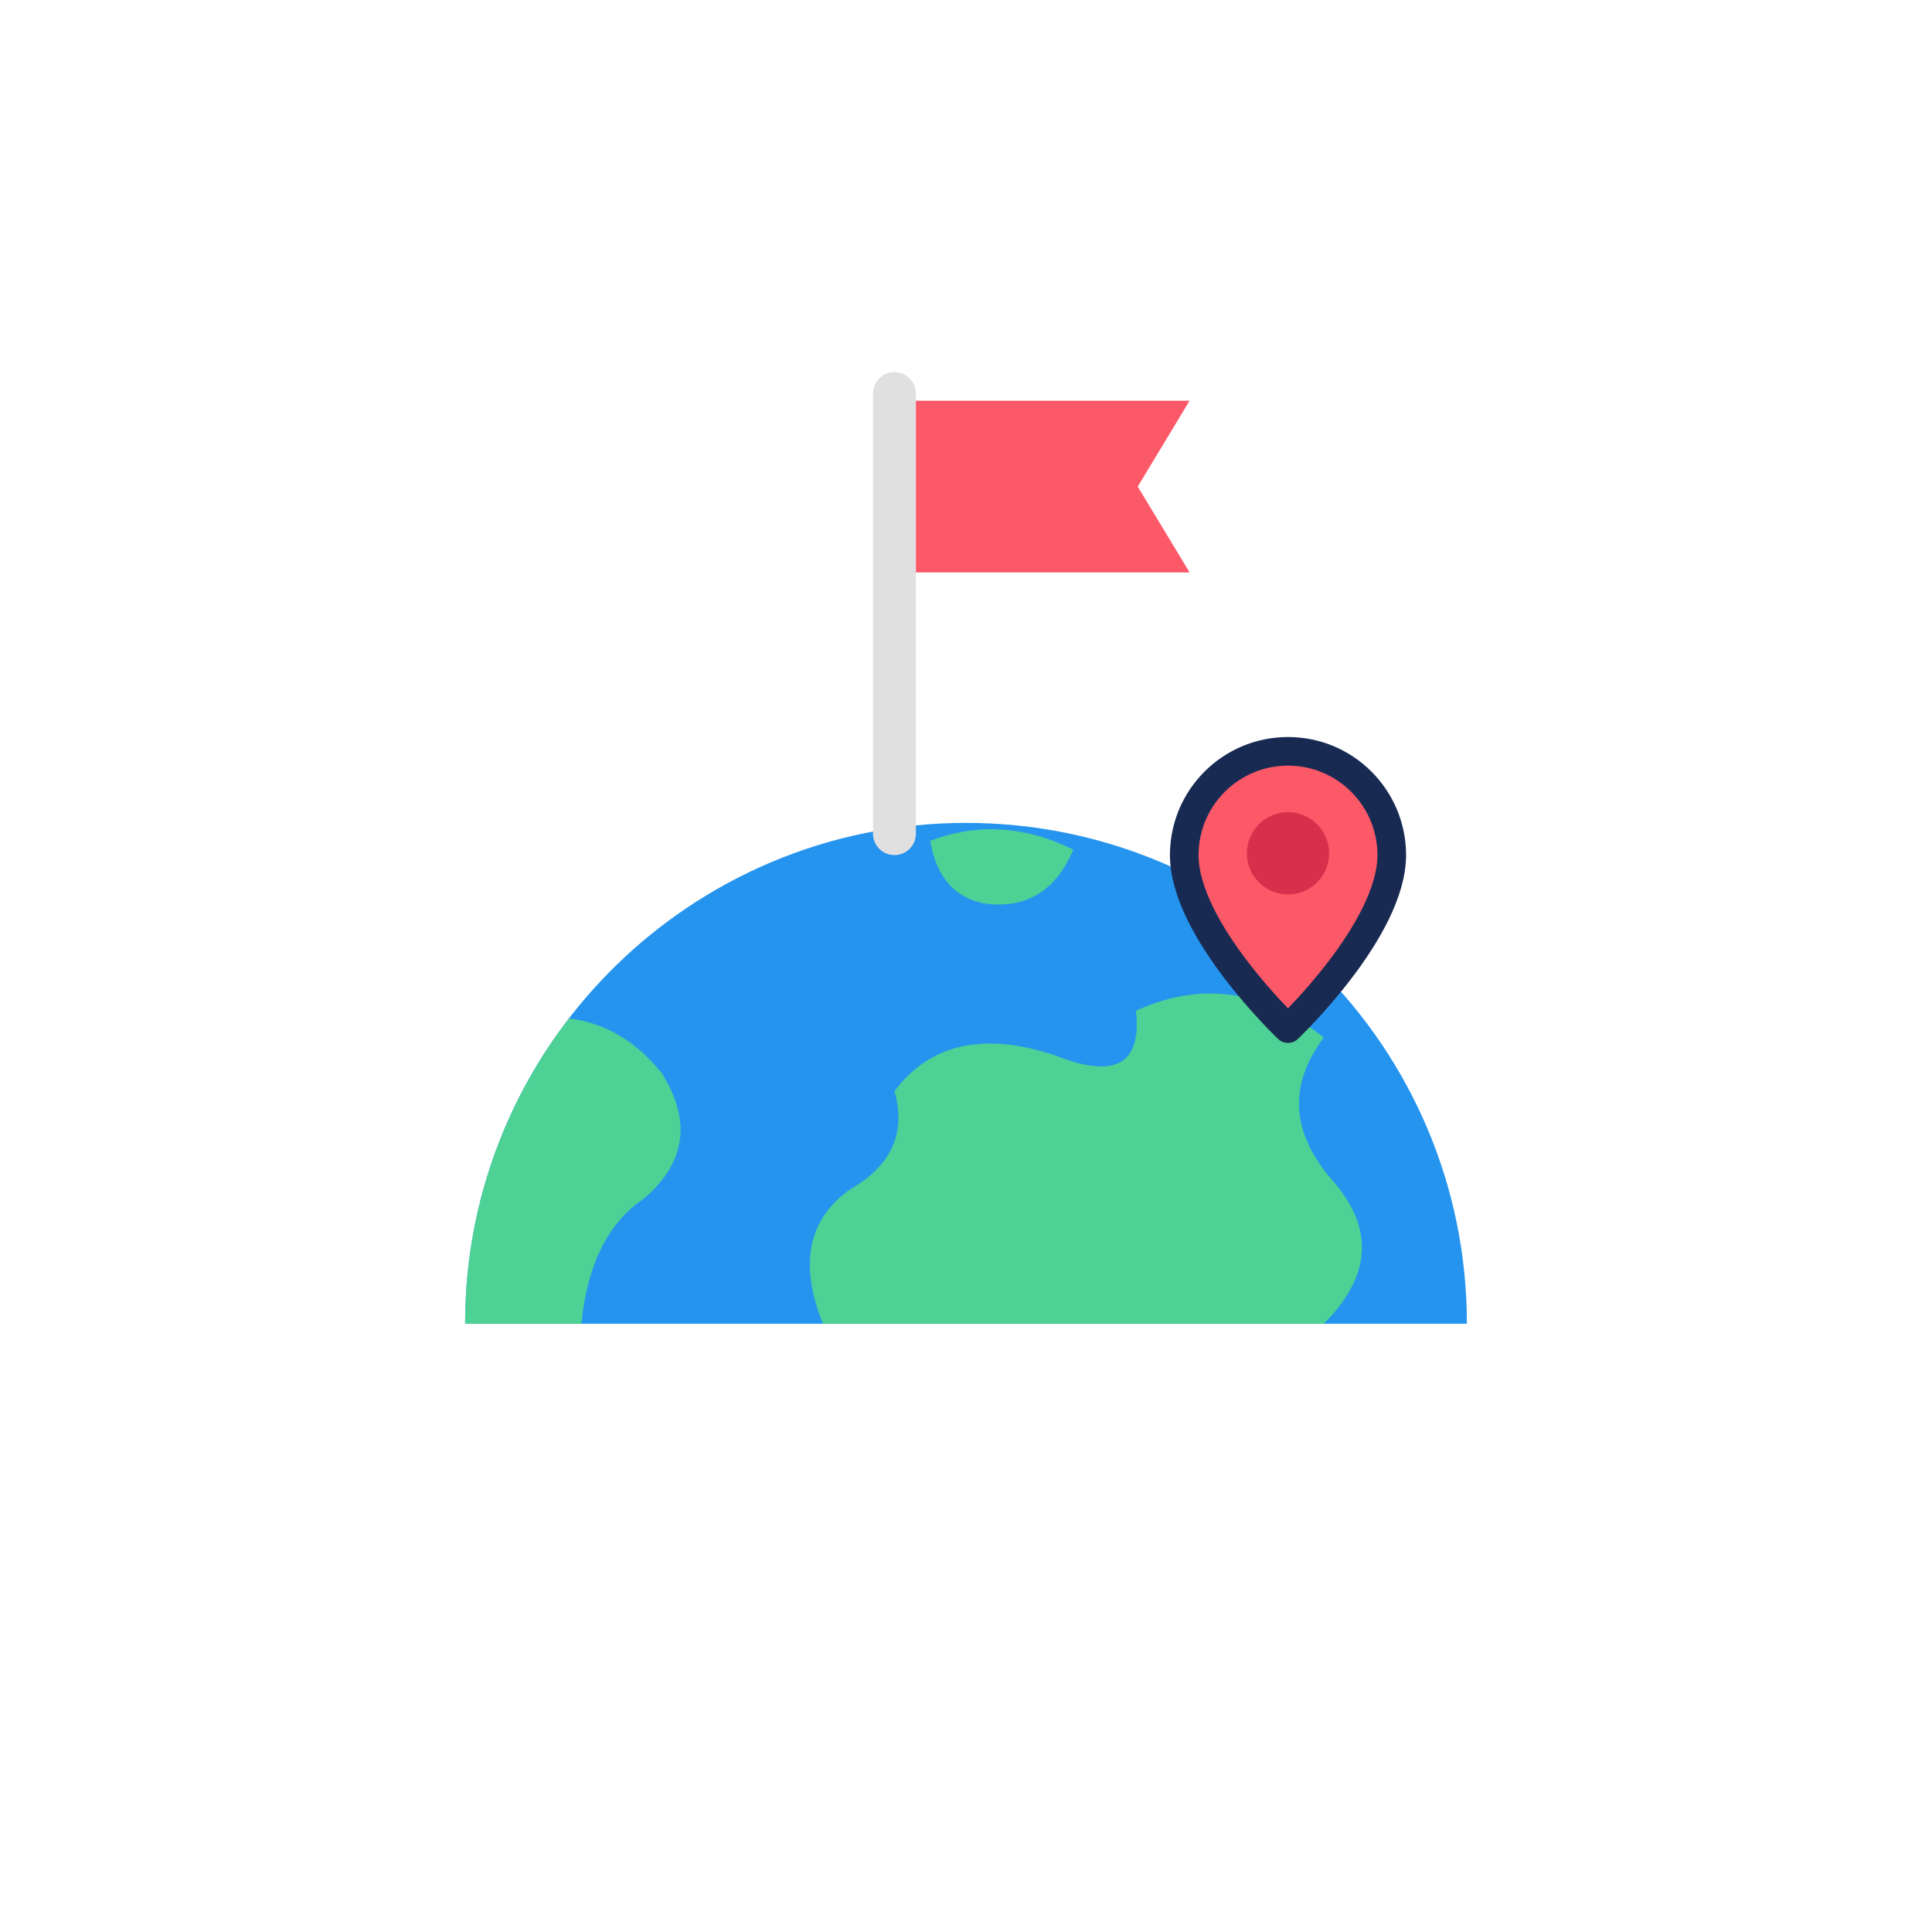
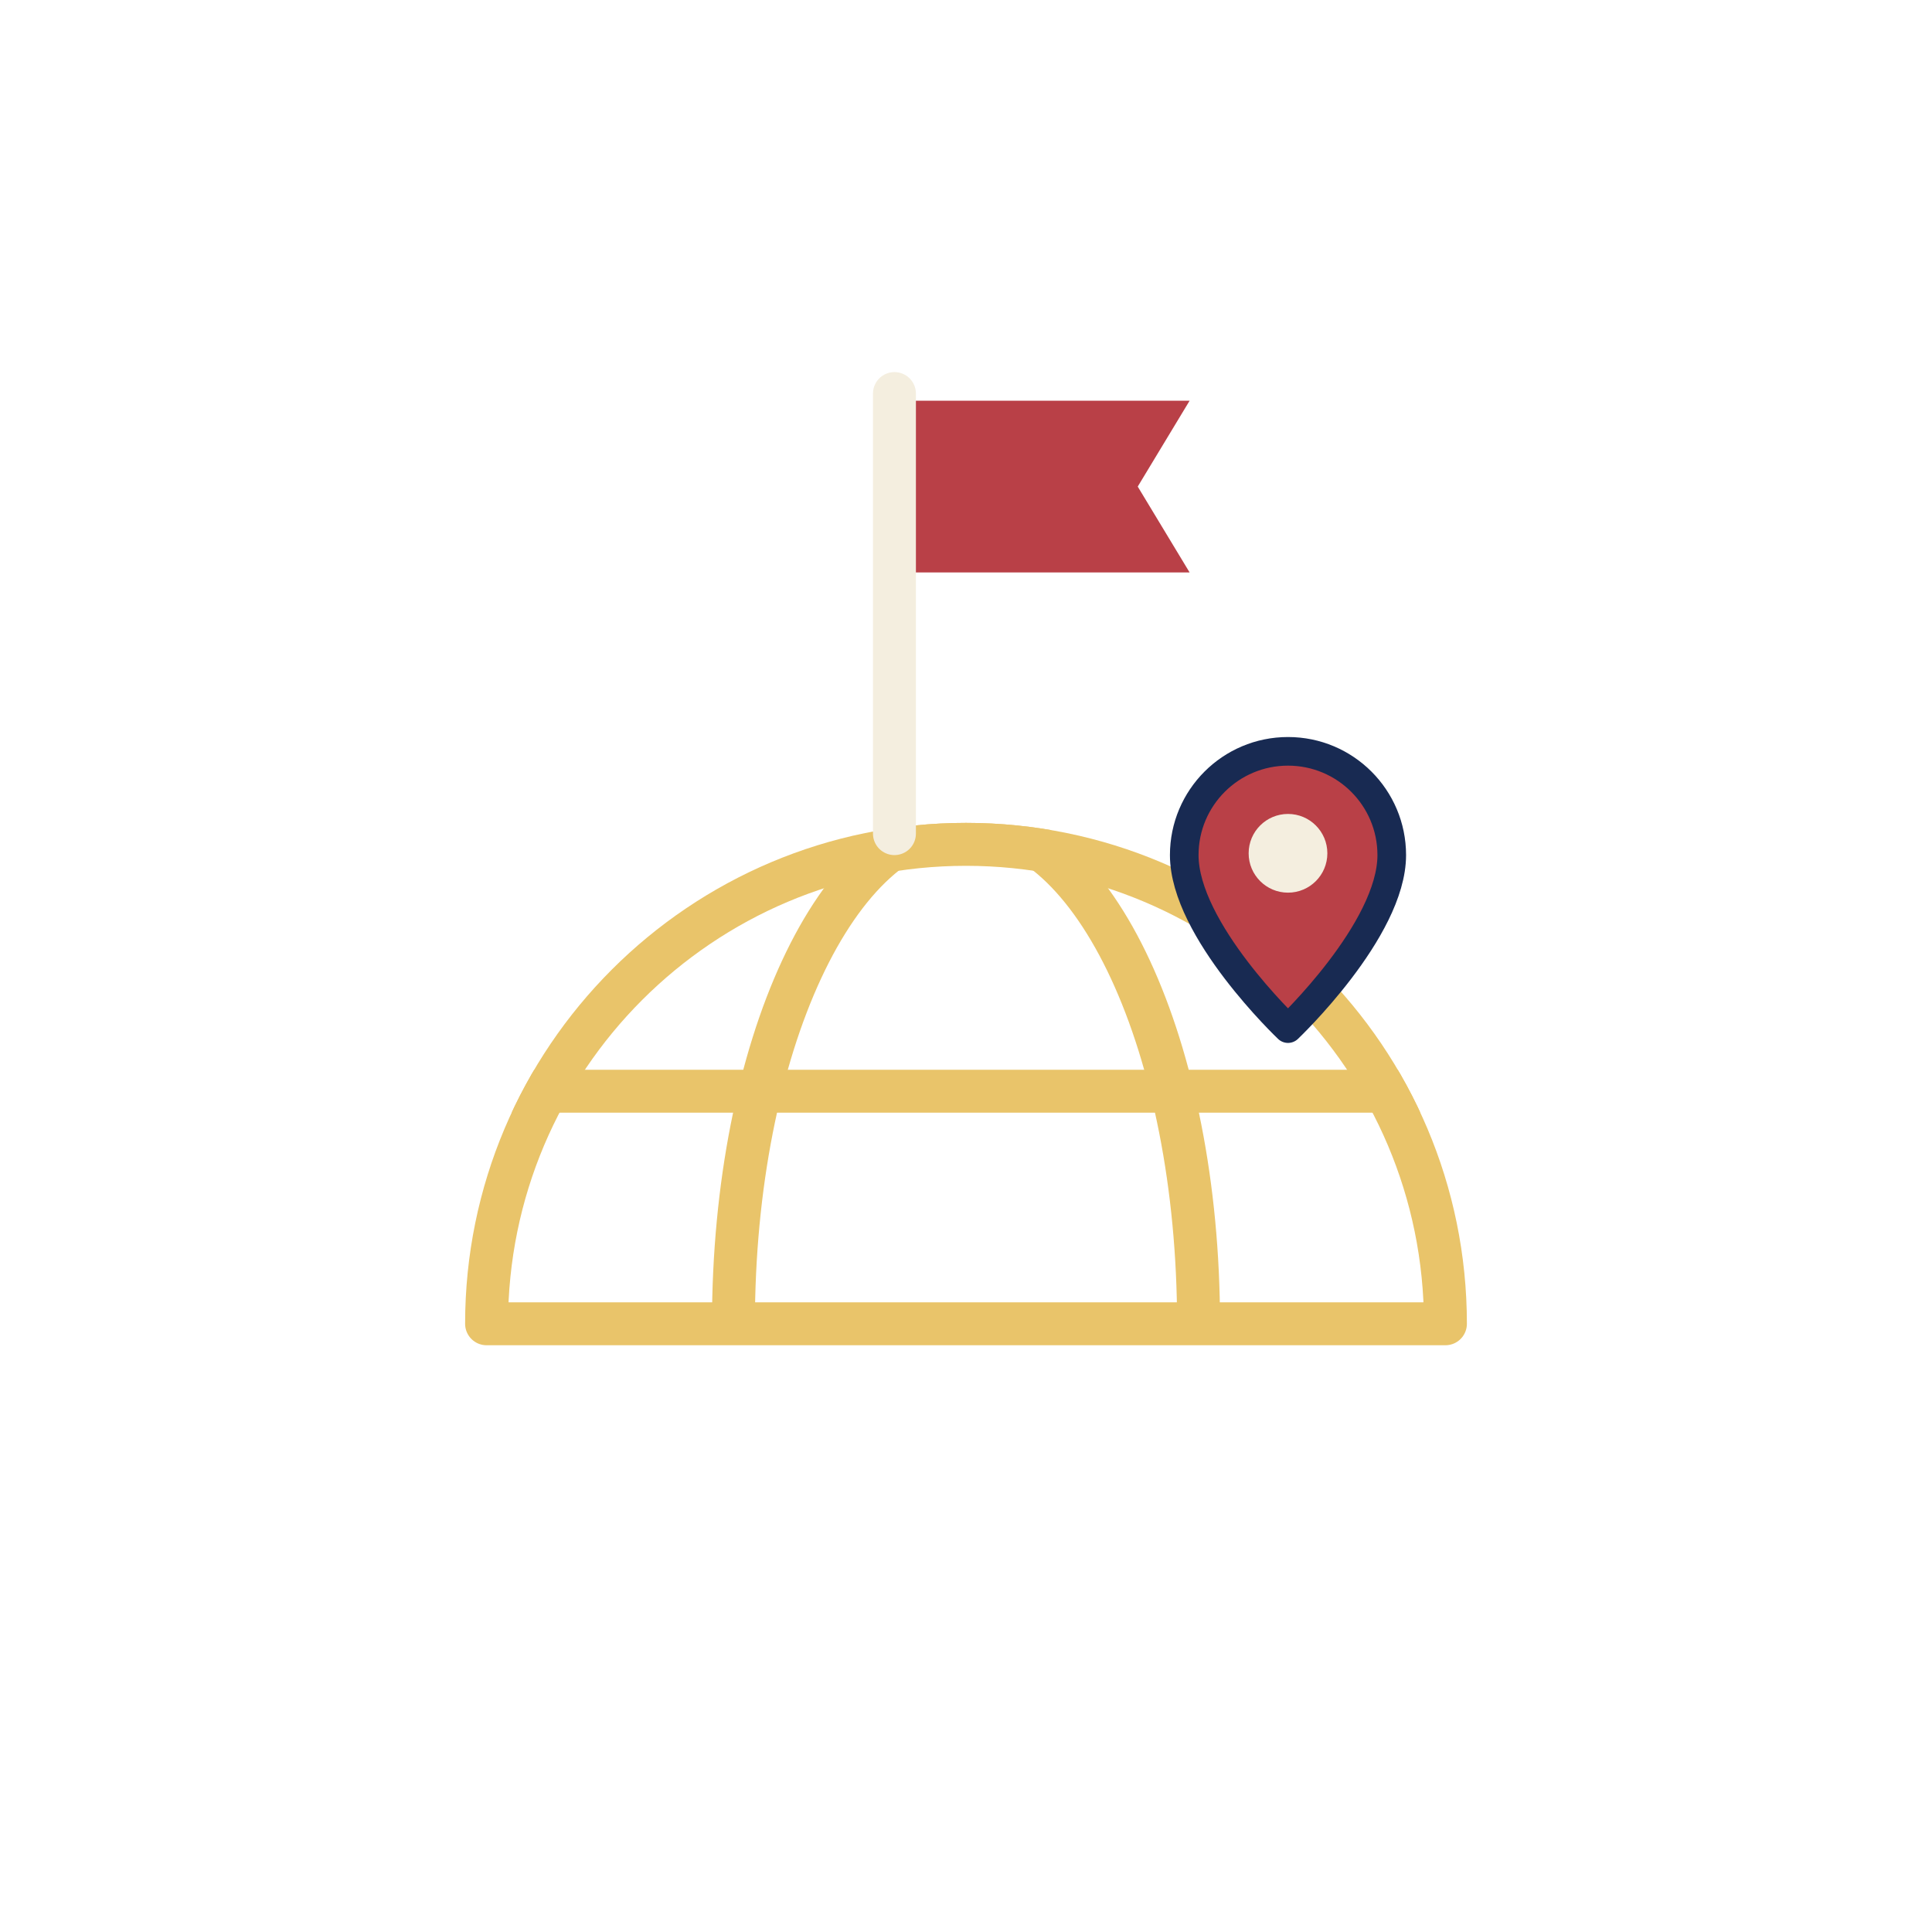
<svg xmlns="http://www.w3.org/2000/svg" width="108" height="108" viewBox="0 0 108 108">
  <defs>
    <clipPath id="dome">
      <path d="M26 74 A28 28 0 0 1 82 74 Z" />
    </clipPath>
  </defs>
-   <path d="M26 74 A28 28 0 0 1 82 74 Z" fill="#2594EF" />
-   <g clip-path="url(#dome)" fill="#4ED195">
-     <path d="M26 58 Q33 55 37 60 Q39.5 64 36 67 Q33 69 32.5 74 L26 74 Z" />
-     <path d="M46 74 Q44 69 47.5 66.5 Q51 64.5 50 61 Q53 57 59 59 Q64 61 63.5 56.5 Q69 54 74 58 Q71 62 74.5 66 Q78 70 74 74 Z" />
-     <path d="M52 47 Q56 45.5 60 47.5 Q58.5 51 55 50.5 Q52.5 50 52 47 Z" />
+   <g clip-path="url(#dome)" fill="none" stroke="#E9C46A" stroke-width="2.4">
+     <ellipse cx="54" cy="74" rx="13" ry="28" />
+     <line x1="26" y1="61" x2="82" y2="61" />
  </g>
-   <line x1="50" y1="46.6" x2="50" y2="22" stroke="#E0E0E0" stroke-width="2.4" stroke-linecap="round" />
-   <path d="M51.2 22.4 H66.5 L63.6 27.2 L66.5 32 H51.2 Z" fill="#FB5968" />
-   <path d="M72 57.5 C72 57.5 66.2 52 66.2 47.8 A5.8 5.8 0 1 1 77.8 47.8 C77.8 52 72 57.5 72 57.5 Z" fill="#FB5968" stroke="#182A52" stroke-width="1.6" stroke-linejoin="round" />
-   <circle cx="72" cy="47.7" r="2.3" fill="#D8304C" />
+   <path d="M27.2 74 A26.8 26.8 0 0 1 80.8 74 Z" fill="none" stroke="#E9C46A" stroke-width="2.4" stroke-linejoin="round" />
+   <line x1="50" y1="46.6" x2="50" y2="22" stroke="#F4EEDF" stroke-width="2.4" stroke-linecap="round" />
+   <path d="M51.2 22.4 H66.5 L63.6 27.2 L66.5 32 H51.2 Z" fill="#B94047" />
+   <path d="M72 57.5 C72 57.5 66.2 52 66.2 47.8 A5.8 5.8 0 1 1 77.8 47.8 C77.8 52 72 57.5 72 57.5 Z" fill="#B94047" stroke="#182A52" stroke-width="1.6" stroke-linejoin="round" />
+   <circle cx="72" cy="47.7" r="2.2" fill="#F4EEDF" />
</svg>
